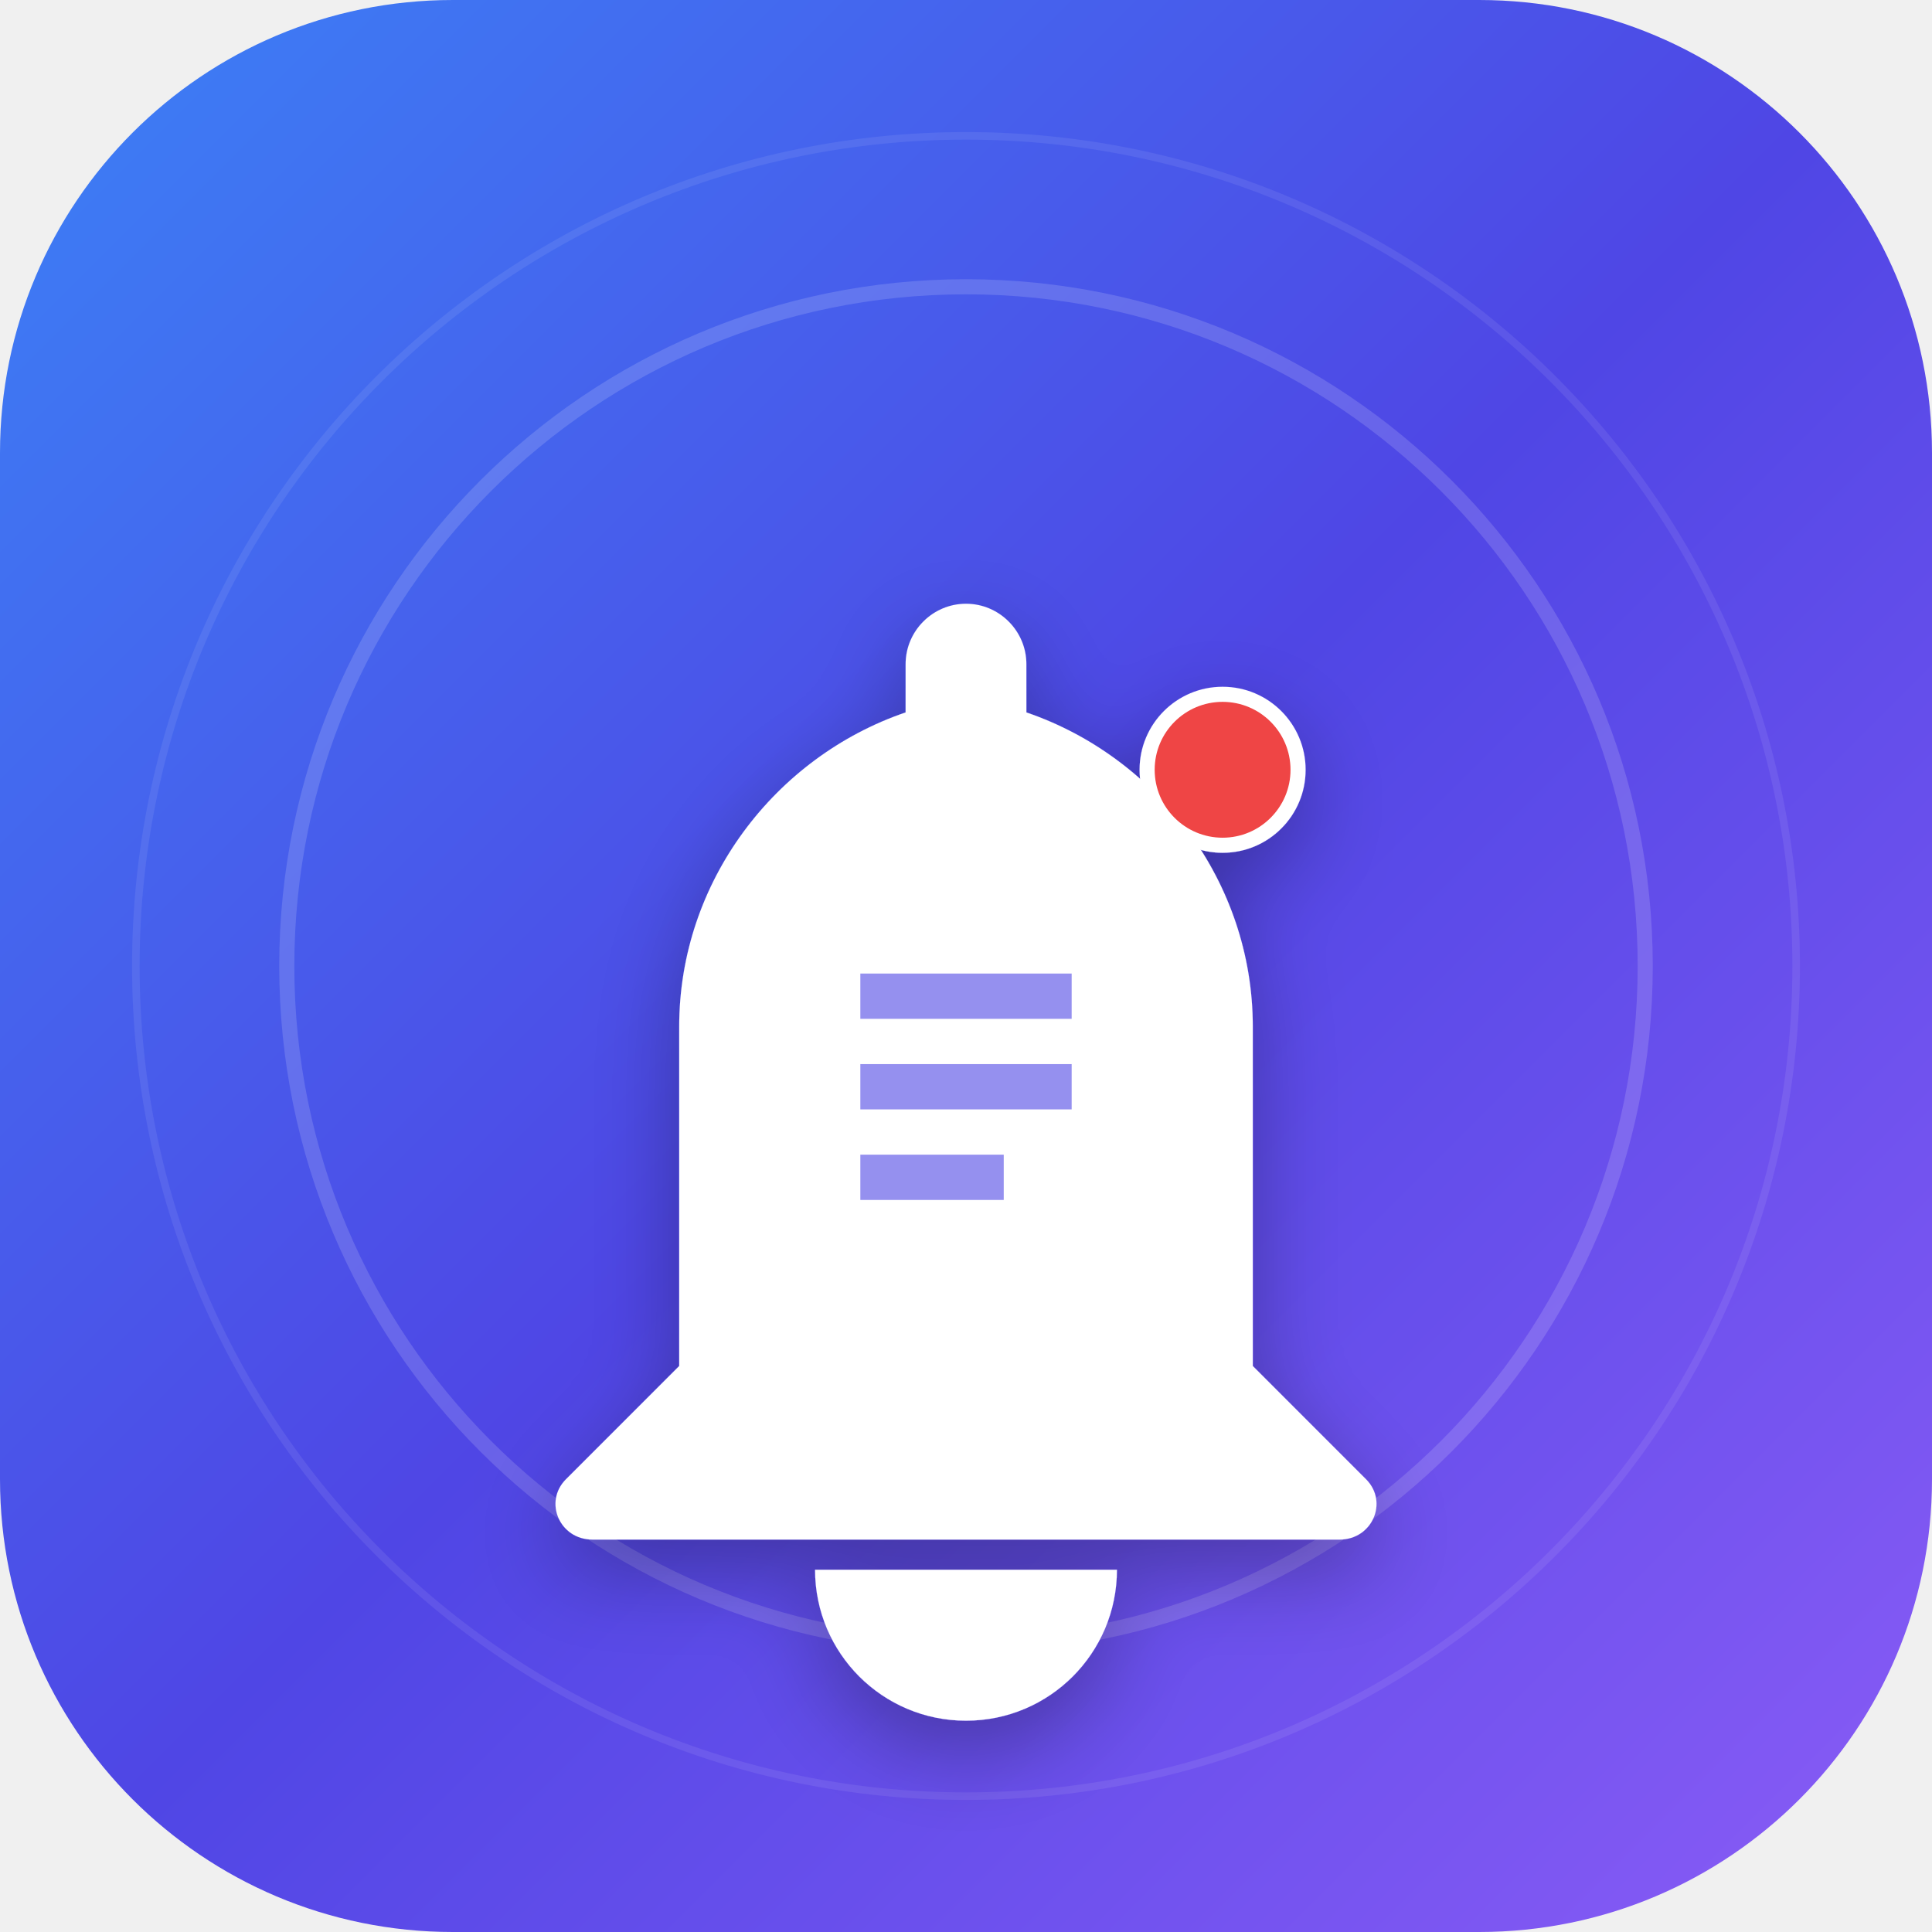
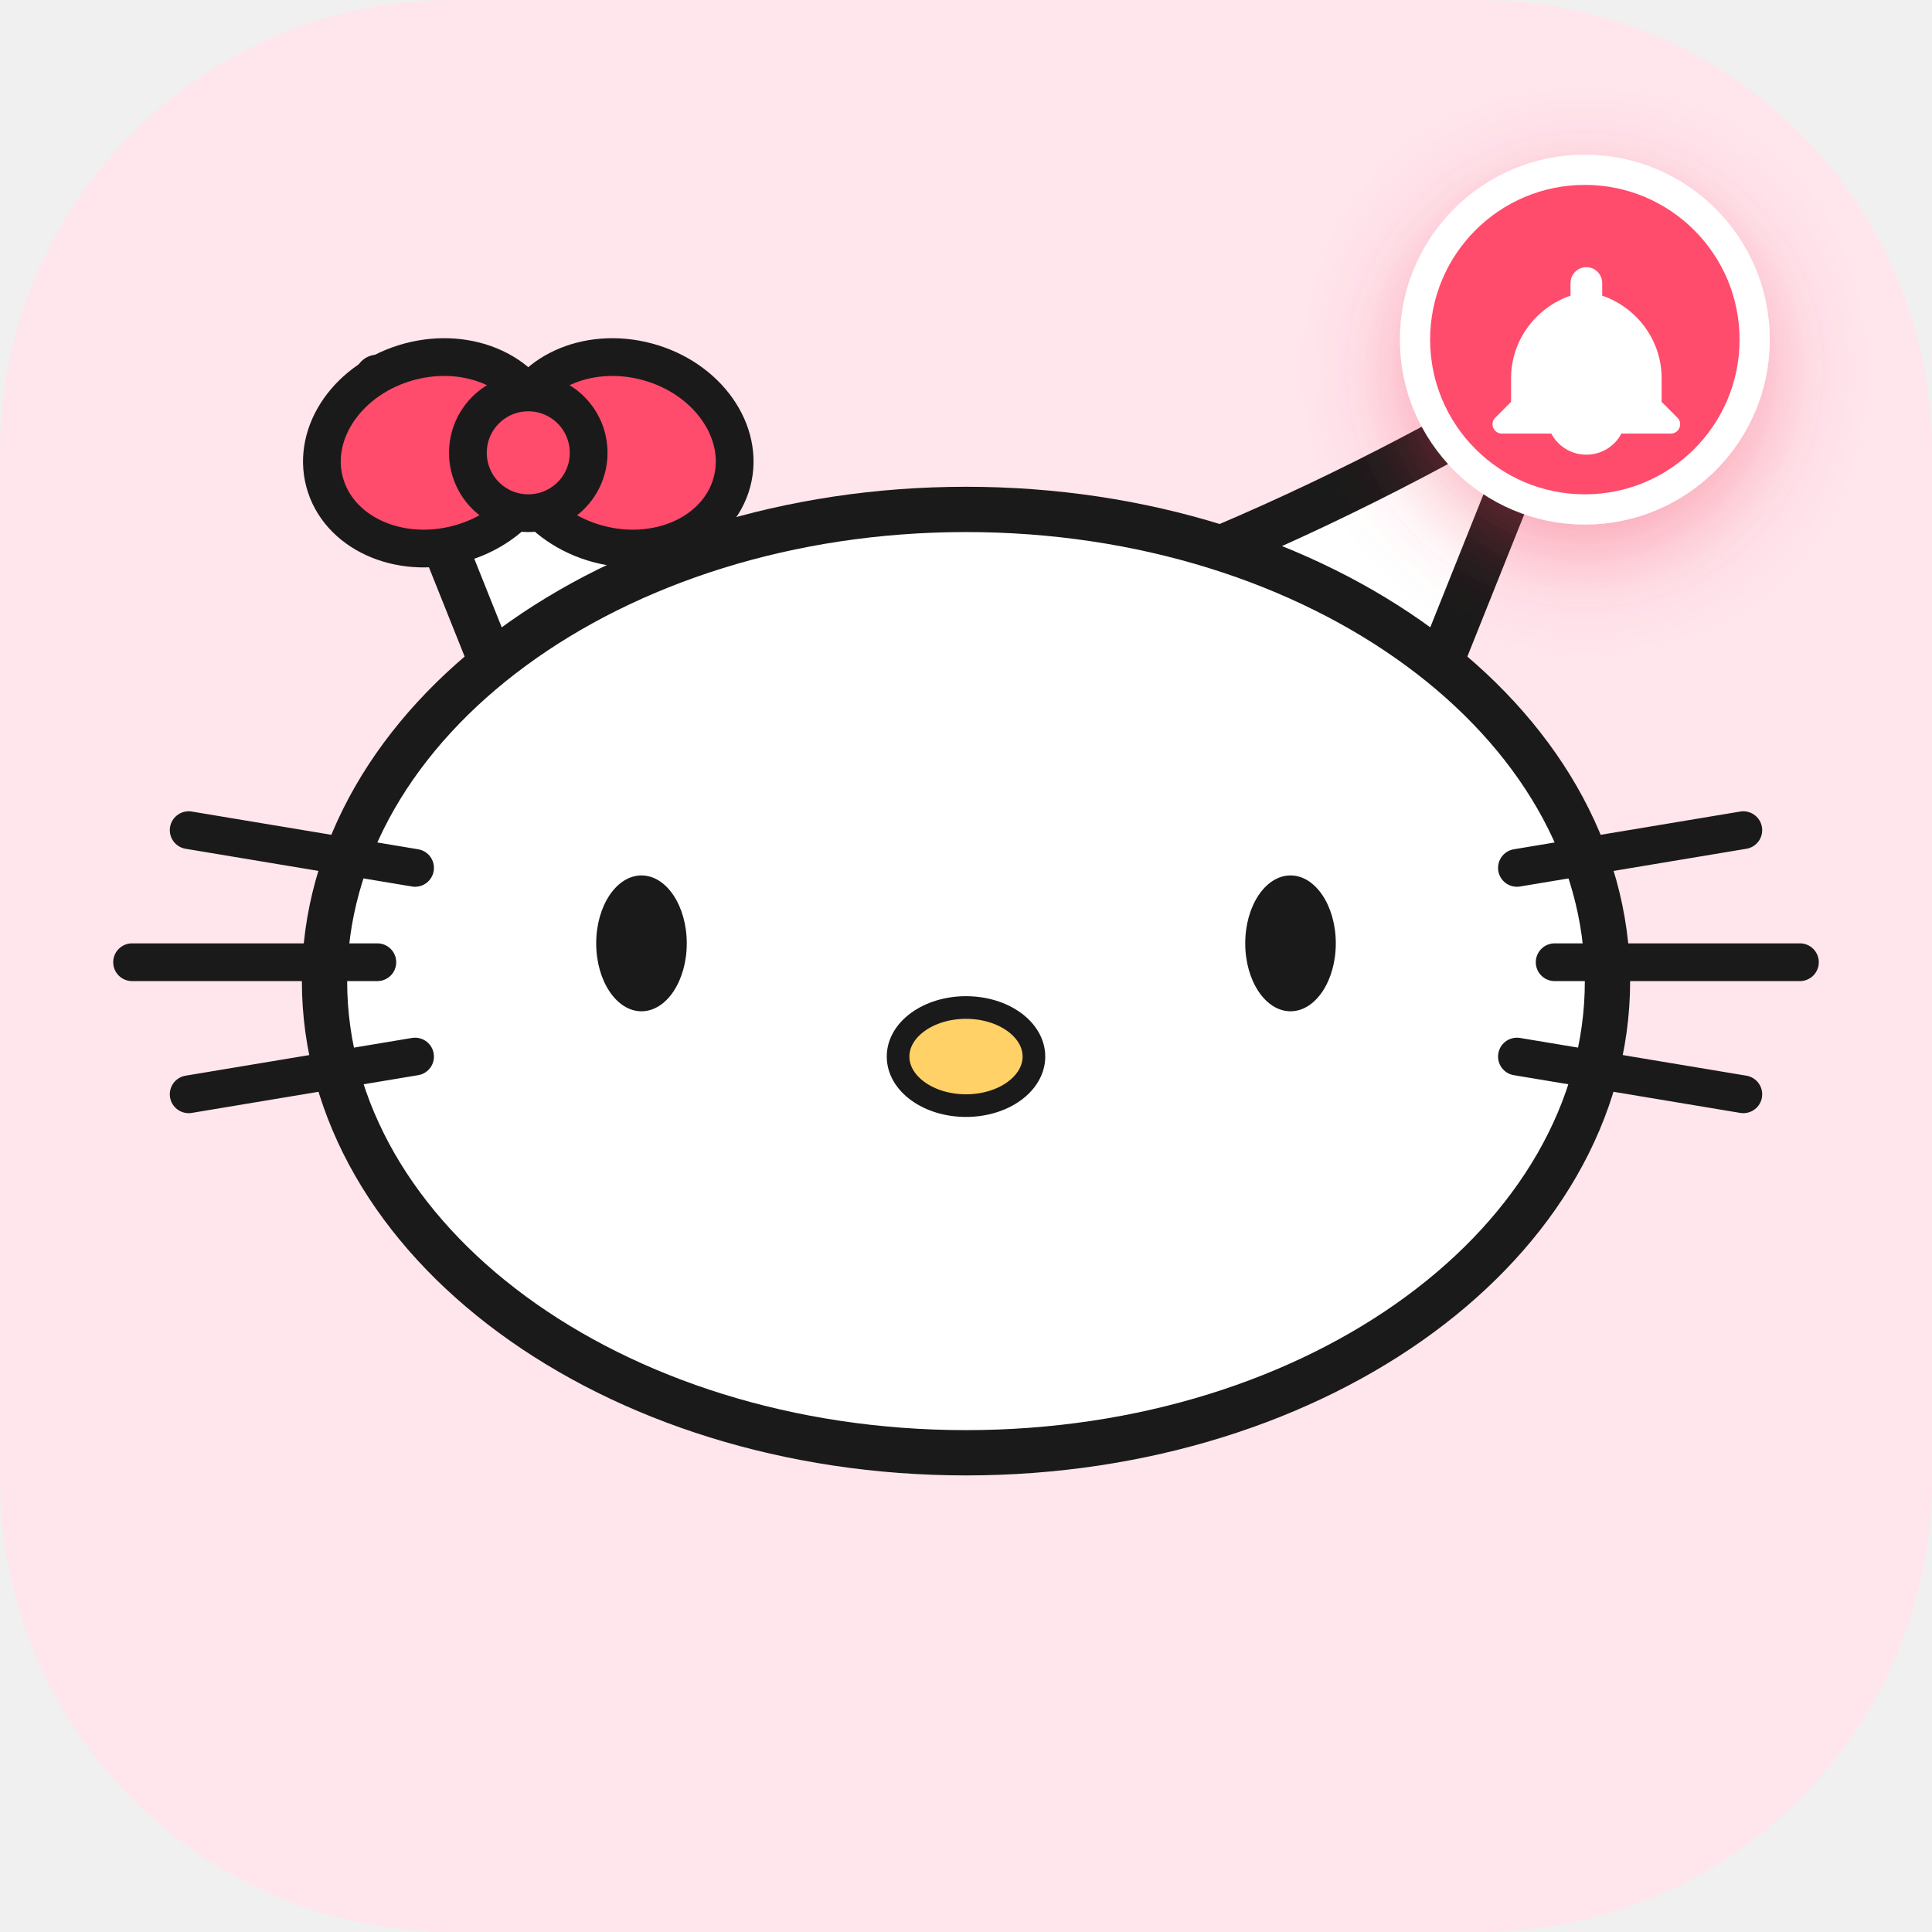
<svg xmlns="http://www.w3.org/2000/svg" viewBox="0 0 512 512" width="100%" height="100%">
-   <defs>
-     <linearGradient id="bgGrad" x1="0%" y1="0%" x2="100%" y2="100%">
-       <stop offset="0%" style="stop-color:#3b82f6;stop-opacity:1" />
-       <stop offset="50%" style="stop-color:#4f46e5;stop-opacity:1" />
-       <stop offset="100%" style="stop-color:#8b5cf6;stop-opacity:1" />
-     </linearGradient>
-     <filter id="dropShadow" x="-10%" y="-10%" width="120%" height="120%">
-       <feDropShadow dx="0" dy="8" stdDeviation="12" flood-color="#000000" flood-opacity="0.3" />
-     </filter>
-   </defs>
-   <rect width="512" height="512" rx="120" fill="url(#bgGrad)" />
-   <circle cx="256" cy="256" r="180" fill="none" stroke="white" stroke-width="4" stroke-opacity="0.15" />
-   <circle cx="256" cy="256" r="220" fill="none" stroke="white" stroke-width="2" stroke-opacity="0.08" />
-   <g filter="url(#dropShadow)" transform="translate(128, 128)">
-     <path d="M128 32 C119.2 32 112 39.2 112 48 L112 60.8 C77.4 72.6 52 105.7 52 144 L52 234 L22 264 C16 270 20.3 280 29 280 L227 280 C235.7 280 240 270 234 264 L204 234 L204 144 C204 105.7 178.6 72.6 144 60.8 L144 48 C144 39.2 136.8 32 128 32 Z M128 328 C150.1 328 168 310.1 168 288 L88 288 C88 310.1 105.9 328 128 328 Z" fill="#ffffff" />
-     <path d="M100 130 H156 V142 H100 Z M100 154 H156 V166 H100 Z M100 178 H138 V190 H100 Z" fill="#4f46e5" fill-opacity="0.6" />
-     <circle cx="196" cy="76" r="20" fill="#ef4444" stroke="#ffffff" stroke-width="4" />
+   <rect width="512" height="512" rx="120" fill="#ffe5ec" />
+   <g transform="translate(0, 20)">
+     <path d="M 140 180 L 100 80 Q 150 110 200 130 Z" fill="#ffffff" stroke="#1a1a1a" stroke-width="12" stroke-linejoin="round" />
+     <path d="M 372 180 L 412 80 Q 362 110 312 130 Z" fill="#ffffff" stroke="#1a1a1a" stroke-width="12" stroke-linejoin="round" />
+     <ellipse cx="256" cy="240" rx="170" ry="125" fill="#ffffff" stroke="#1a1a1a" stroke-width="12" />
+     <ellipse cx="170" cy="230" rx="12" ry="18" fill="#1a1a1a" />
+     <ellipse cx="342" cy="230" rx="12" ry="18" fill="#1a1a1a" />
+     <ellipse cx="256" cy="260" rx="18" ry="13" fill="#ffd166" stroke="#1a1a1a" stroke-width="6" />
+     <line x1="110" y1="210" x2="50" y2="200" stroke="#1a1a1a" stroke-width="10" stroke-linecap="round" />
+     <line x1="100" y1="235" x2="35" y2="235" stroke="#1a1a1a" stroke-width="10" stroke-linecap="round" />
+     <line x1="110" y1="260" x2="50" y2="270" stroke="#1a1a1a" stroke-width="10" stroke-linecap="round" />
+     <line x1="402" y1="210" x2="462" y2="200" stroke="#1a1a1a" stroke-width="10" stroke-linecap="round" />
+     <line x1="412" y1="235" x2="477" y2="235" stroke="#1a1a1a" stroke-width="10" stroke-linecap="round" />
+     <line x1="402" y1="260" x2="462" y2="270" stroke="#1a1a1a" stroke-width="10" stroke-linecap="round" />
+     <g transform="translate(140, 100)">
+       <ellipse cx="-25" cy="0" rx="30" ry="25" fill="#ff4b6c" stroke="#1a1a1a" stroke-width="10" transform="rotate(-15 -25 0)" />
+       <ellipse cx="25" cy="0" rx="30" ry="25" fill="#ff4b6c" stroke="#1a1a1a" stroke-width="10" transform="rotate(15 25 0)" />
+       <circle cx="0" cy="0" r="16" fill="#ff4b6c" stroke="#1a1a1a" stroke-width="10" />
+     </g>
+   </g>
+   <g transform="translate(370, 40)" filter="drop-shadow(0px 8px 12px rgba(244,63,94,0.4))">
+     <circle cx="50" cy="50" r="45" fill="#ff4b6c" stroke="#ffffff" stroke-width="8" />
+     <path d="M50 22 C46.7 22 44 24.7 44 28 L44 32.8 C31 37.2 21.5 49.6 21.5 64 L21.5 73 L15.5 79 C13.3 81.2 14.9 85 18 85 L82 85 C85.1 85 86.7 81.2 84.5 79 L78.5 73 L78.5 64 C78.5 49.6 69 37.2 56 32.8 L56 28 C56 24.7 53.3 22 50 22 Z M50 93 C58.3 93 65 86.3 65 78 L35 78 C35 86.3 41.7 93 50 93 Z" fill="#ffffff" transform="scale(0.7) translate(22, 22)" />
  </g>
</svg>
